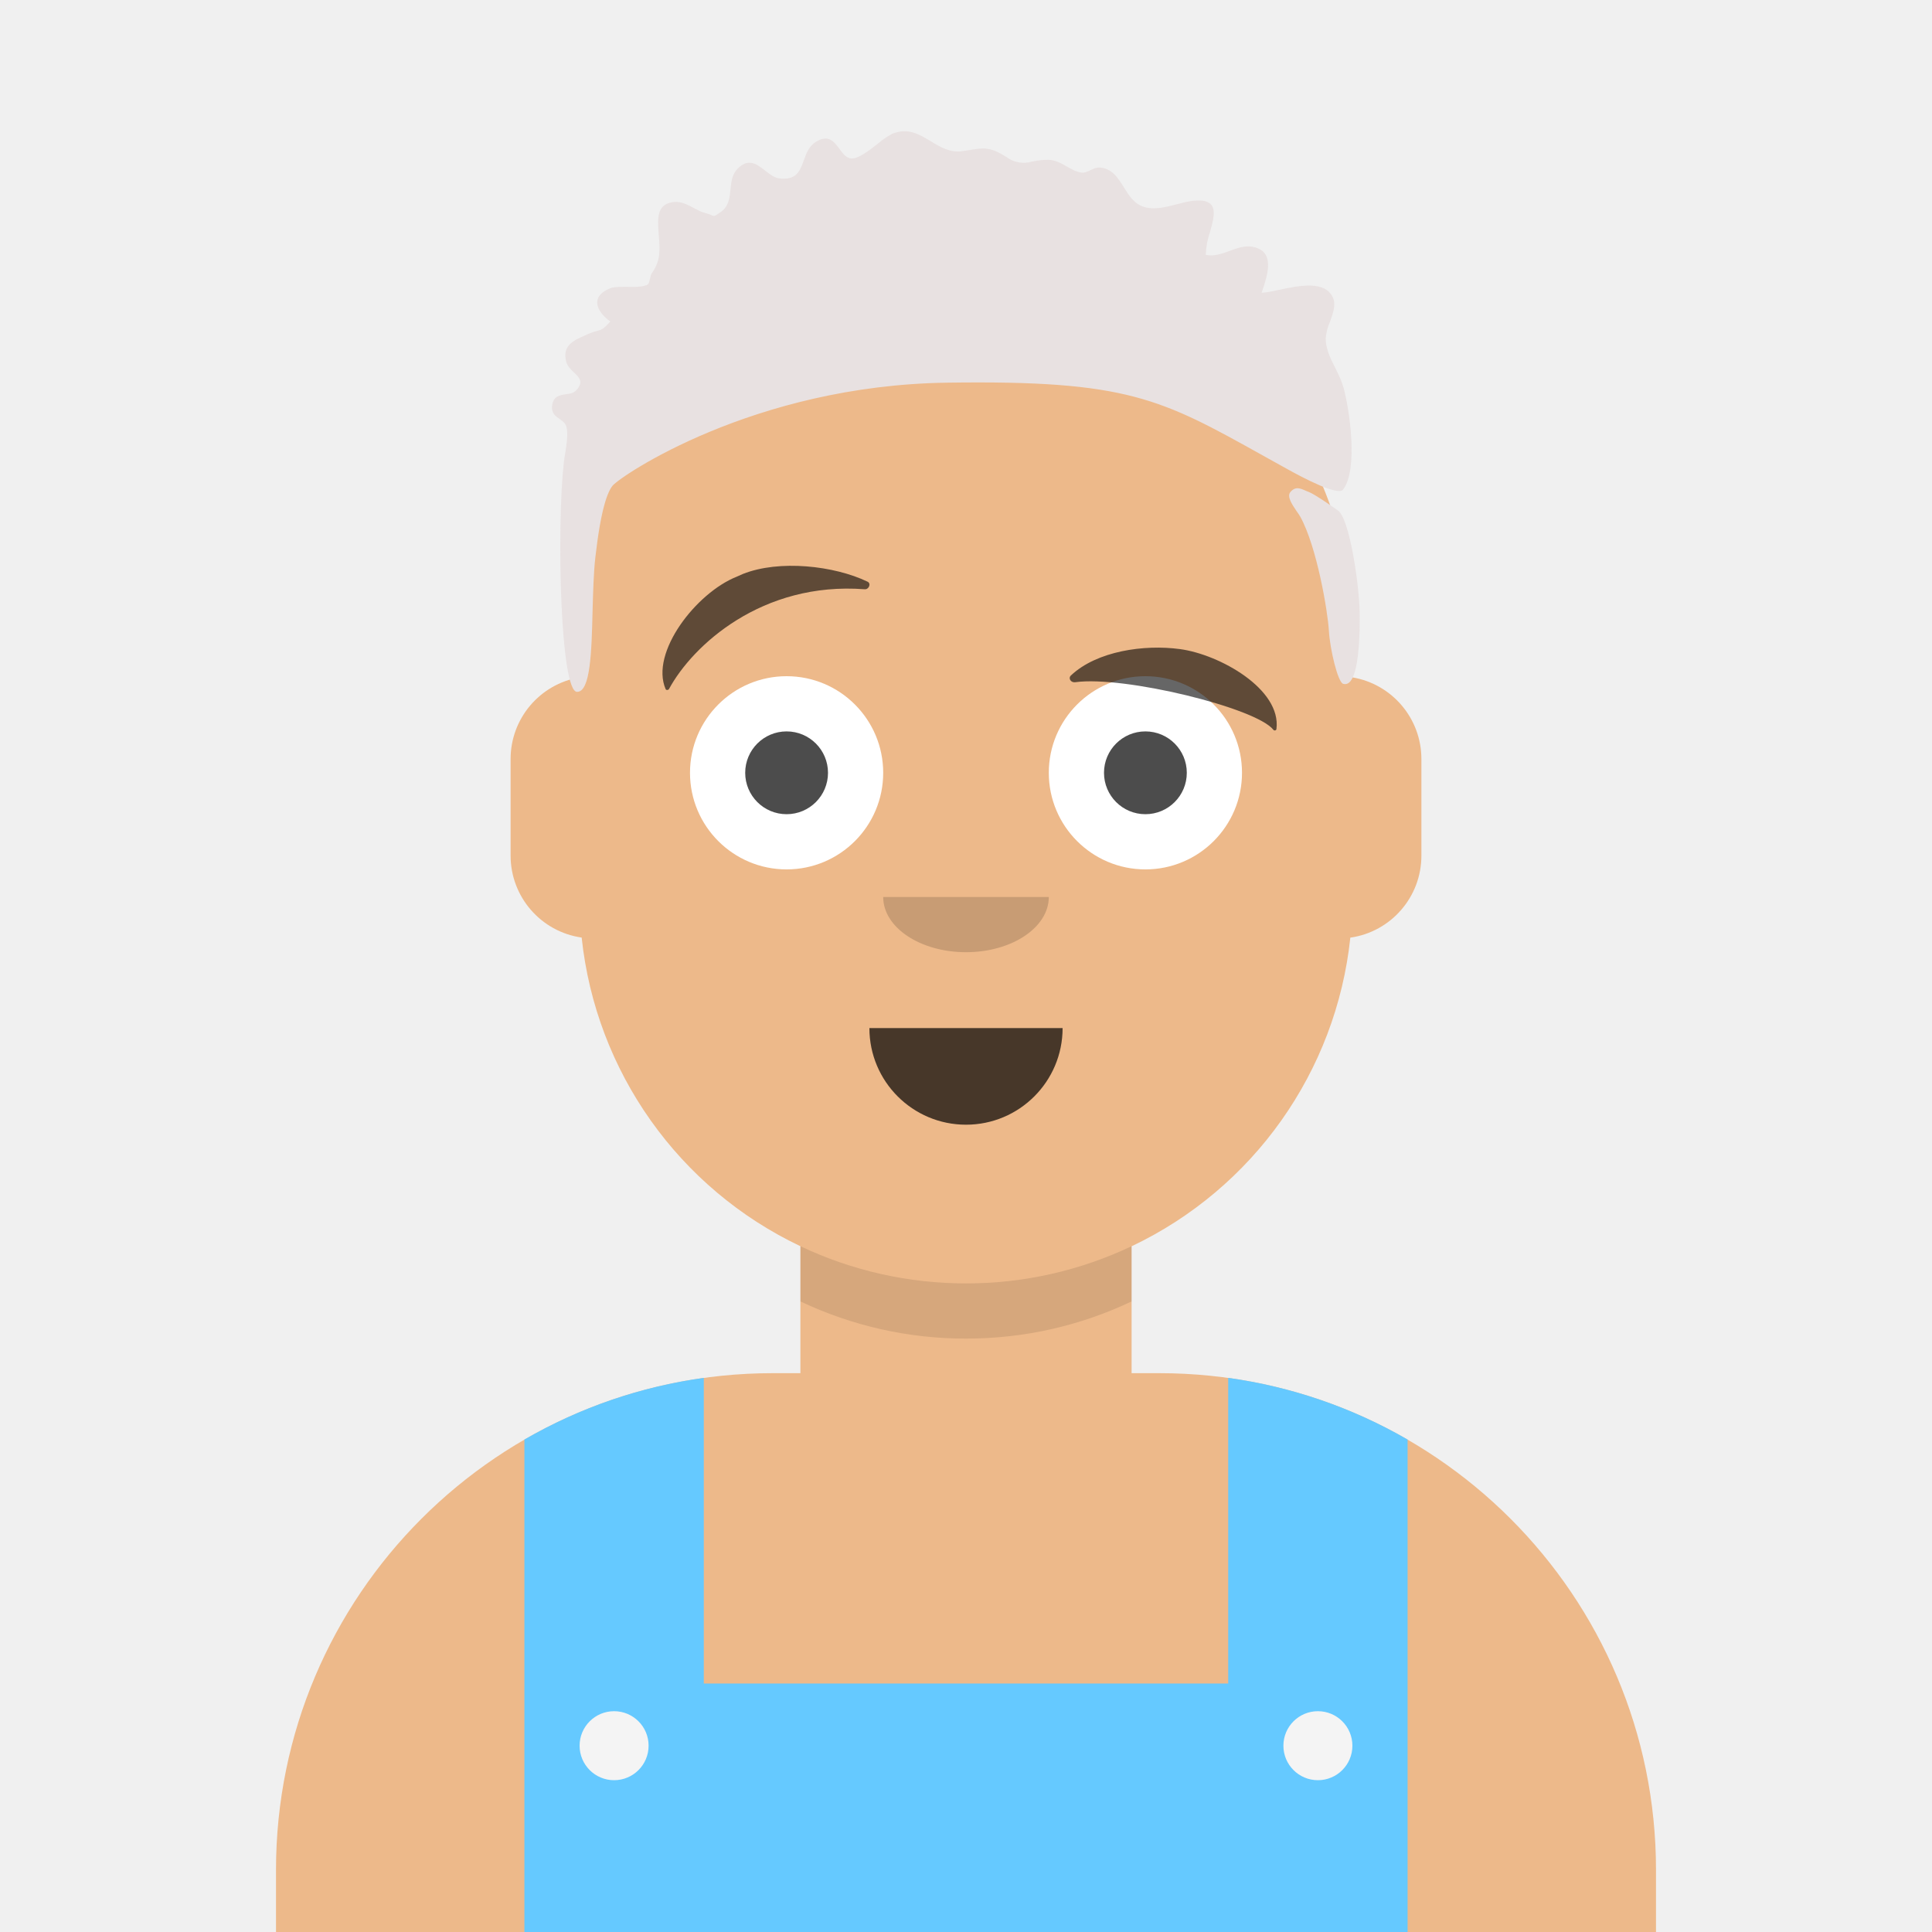
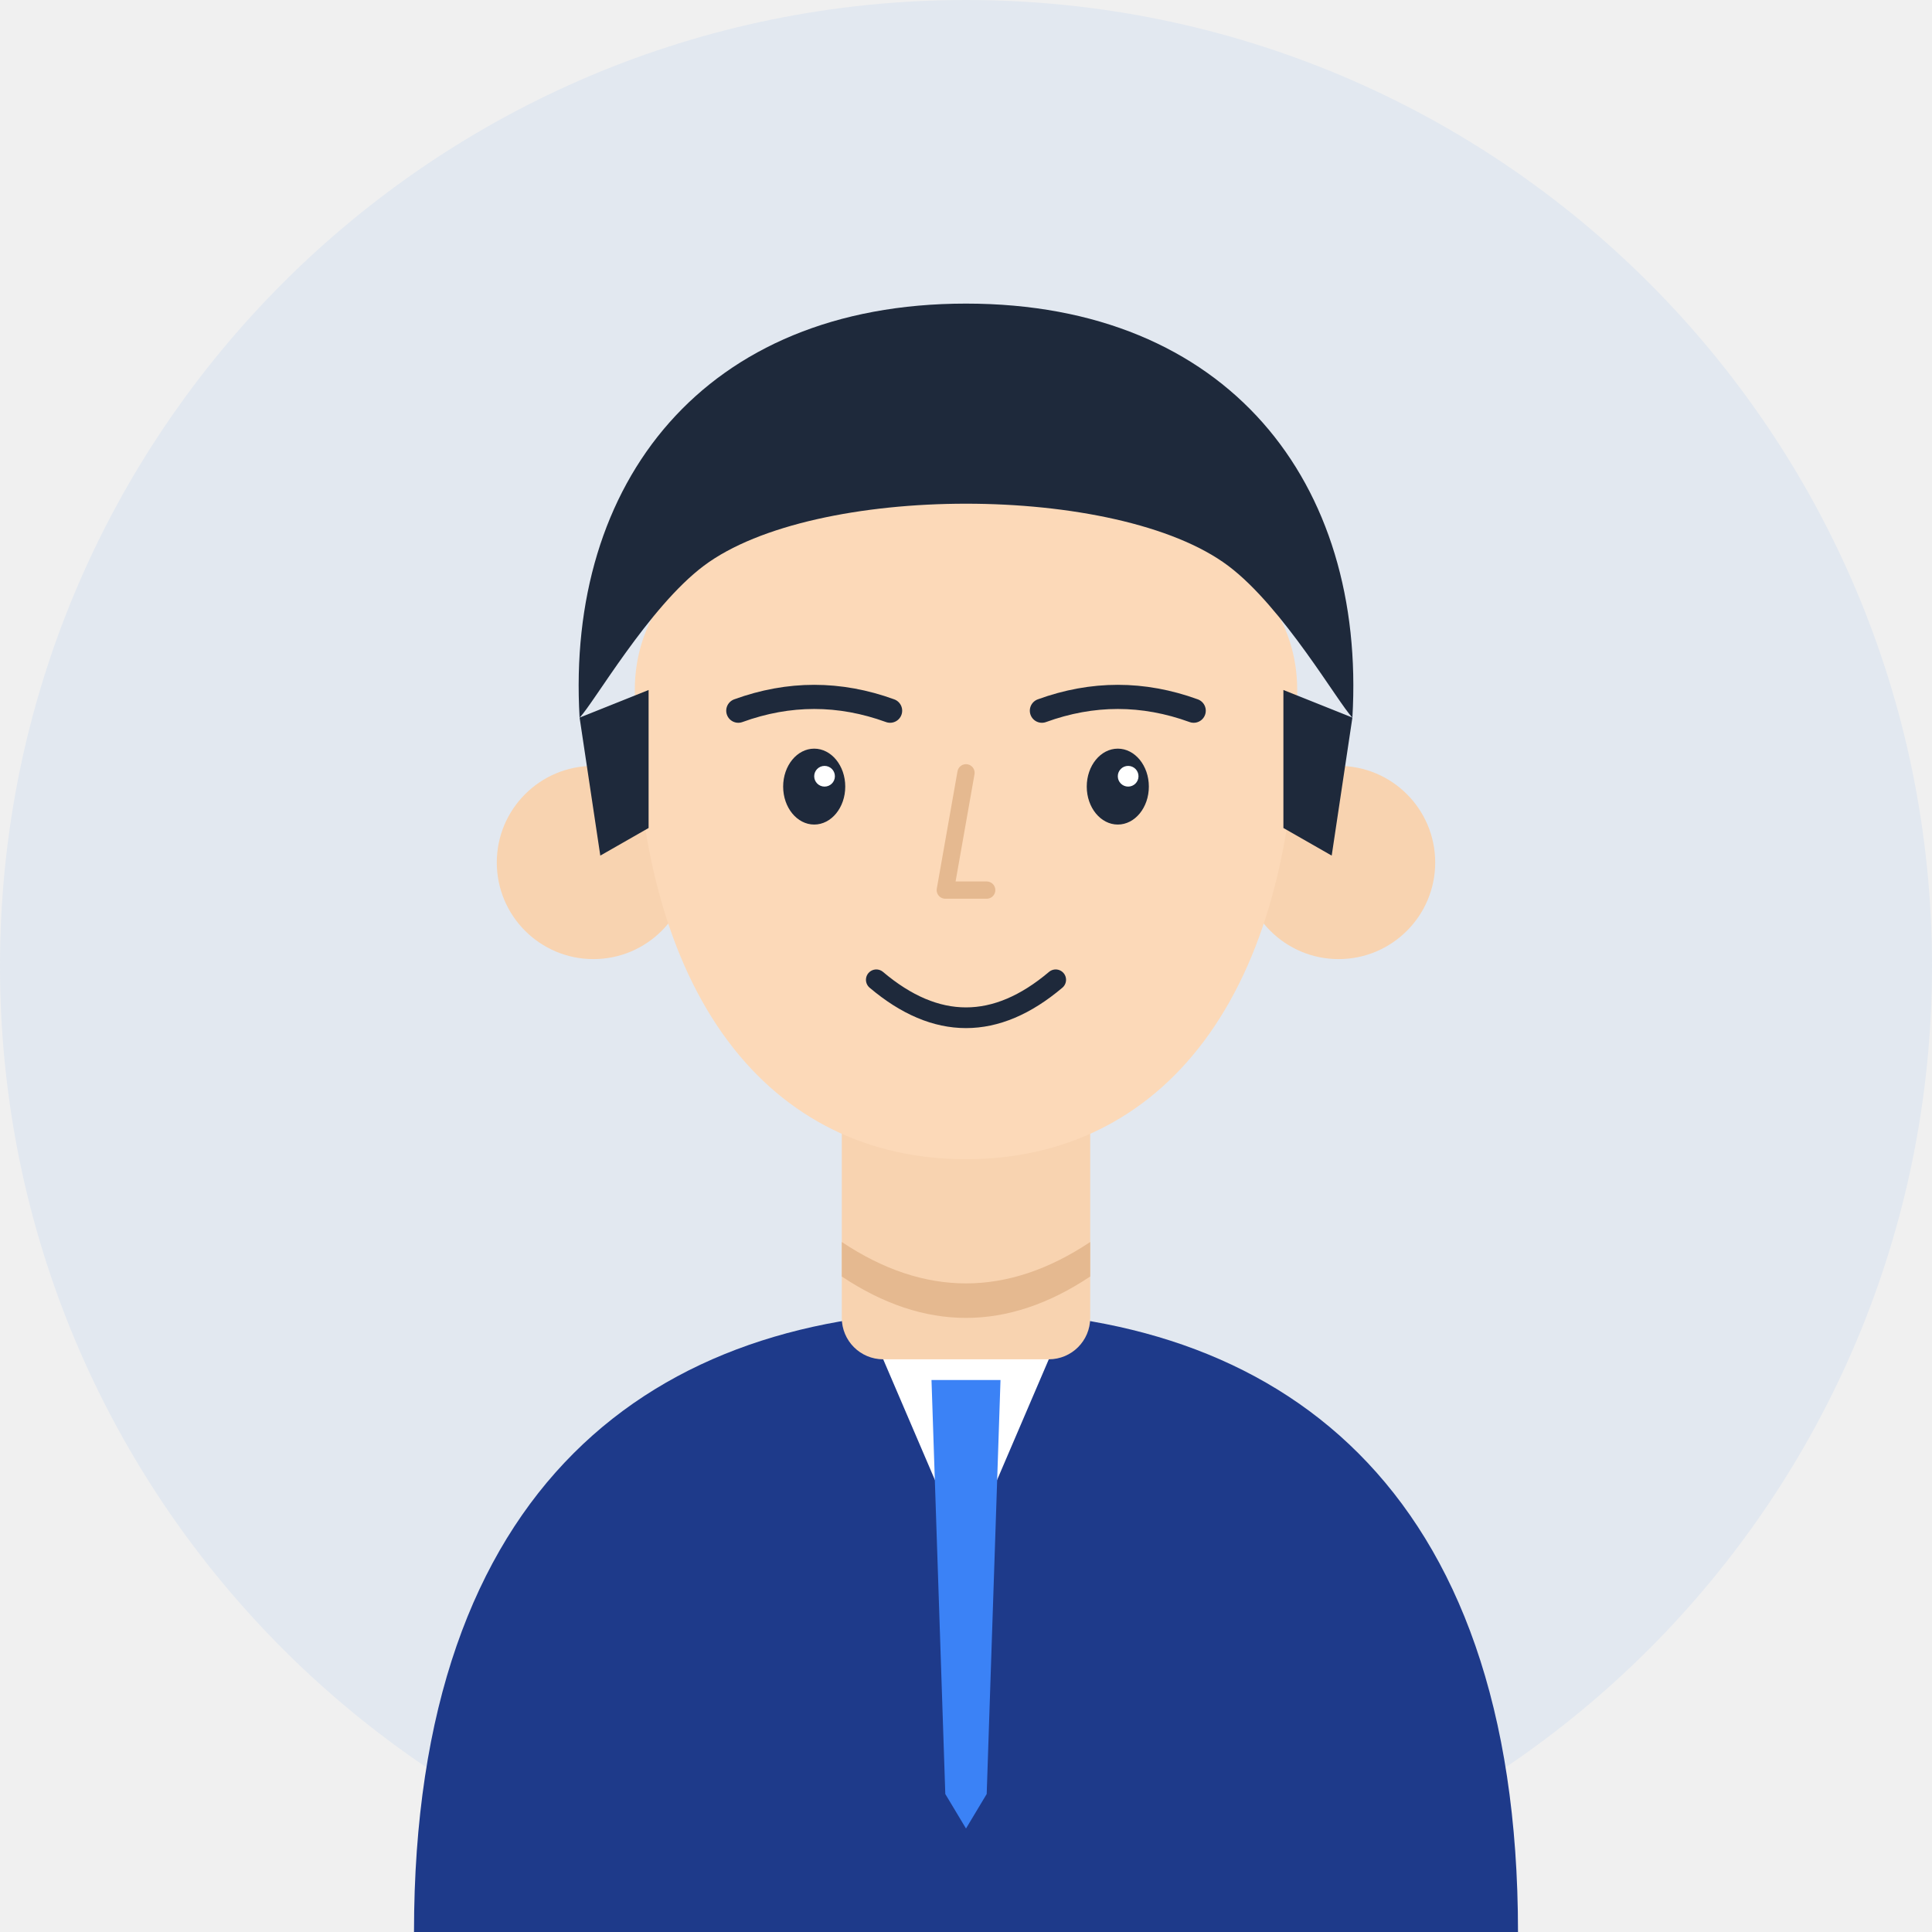
- <svg xmlns="http://www.w3.org/2000/svg" viewBox="0 0 280 280" fill="none" shape-rendering="auto">
-   <mask id="viewboxMask">
-     <rect width="280" height="280" rx="0" ry="0" x="0" y="0" fill="#fff" />
-   </mask>
-   <g mask="url(#viewboxMask)">
-     <g transform="translate(8)">
-       <path d="M132 36a56 56 0 0 0-56 56v6.17A12 12 0 0 0 66 110v14a12 12 0 0 0 10.3 11.88 56.04 56.04 0 0 0 31.7 44.73v18.4h-4a72 72 0 0 0-72 72v9h200v-9a72 72 0 0 0-72-72h-4v-18.39a56.04 56.04 0 0 0 31.7-44.73A12 12 0 0 0 198 124v-14a12 12 0 0 0-10-11.83V92a56 56 0 0 0-56-56Z" fill="#edb98a" />
-       <path d="M108 180.61v8a55.79 55.79 0 0 0 24 5.39c8.59 0 16.73-1.93 24-5.39v-8a55.79 55.79 0 0 1-24 5.39 55.79 55.79 0 0 1-24-5.39Z" fill="#000" fill-opacity=".1" />
-       <g transform="translate(0 170)">
-         <path d="M196 38.63V110H68V38.63a71.52 71.52 0 0 1 26-8.94v44.3h76V29.69a71.52 71.52 0 0 1 26 8.94Z" fill="#65c9ff" />
-         <path d="M86 83a5 5 0 1 1-10 0 5 5 0 0 1 10 0ZM188 83a5 5 0 1 1-10 0 5 5 0 0 1 10 0Z" fill="#F4F4F4" />
-       </g>
-       <g transform="translate(78 134)">
-         <path fill-rule="evenodd" clip-rule="evenodd" d="M40 15a14 14 0 1 0 28 0" fill="#000" fill-opacity=".7" />
-       </g>
-       <g transform="translate(104 122)">
-         <path fill-rule="evenodd" clip-rule="evenodd" d="M16 8c0 4.42 5.37 8 12 8s12-3.58 12-8" fill="#000" fill-opacity=".16" />
-       </g>
-       <g transform="translate(76 90)">
-         <path d="M44 22a14 14 0 1 1-28 0 14 14 0 0 1 28 0ZM96 22a14 14 0 1 1-28 0 14 14 0 0 1 28 0Z" fill="#fff" />
-         <path d="M36 22a6 6 0 1 1-12 0 6 6 0 0 1 12 0ZM88 22a6 6 0 1 1-12 0 6 6 0 0 1 12 0Z" fill="#000" fill-opacity=".7" />
-       </g>
-       <g transform="translate(76 82)">
-         <path d="m22.77 1.58.9-.4C28.93-.91 36.88-.03 41.73 2.3c.57.27.18 1.15-.4 1.1-14.92-1.14-24.96 8.15-28.37 14.45-.1.18-.41.2-.49.03-2.3-5.32 4.45-13.98 10.3-16.3ZM87 12.07c5.75.77 14.74 5.8 13.99 11.6-.03.2-.31.26-.44.1-2.49-3.2-21.71-7.87-28.71-6.9-.64.1-1.07-.57-.63-.98 3.75-3.54 10.62-4.52 15.78-3.82Z" fill-rule="evenodd" clip-rule="evenodd" fill="#000" fill-opacity=".6" />
-       </g>
-       <g transform="translate(-1)">
-         <g fill="#e8e1e1">
-           <path d="M187.7 56.12c.9 3.25 2.17 11.95-.06 14.84-.75.96-5.84-1.74-7.97-2.92l-3.53-1.96c-14.92-8.32-19.74-11-45.9-10.62-28.11.4-47.37 13.58-48.46 14.93-.75.93-1.71 3.44-2.5 10.41-.25 2.2-.32 4.97-.4 7.71-.14 5.94-.3 11.77-2.25 11.76-2.44-.01-2.97-23.78-1.92-33.21.04-.36.1-.78.18-1.23.23-1.4.5-3.13.16-4.11-.16-.44-.54-.7-.94-.99-.62-.43-1.26-.88-1.08-2.03.21-1.31 1.1-1.43 1.97-1.56.57-.08 1.13-.16 1.5-.56 1.13-1.23.46-1.87-.31-2.6-.46-.43-.95-.9-1.12-1.53-.63-2.36 1.03-3.1 2.69-3.83l.38-.17c.69-.3 1.1-.42 1.42-.5.6-.15.85-.21 1.89-1.35-2.14-1.56-2.9-3.69.01-4.83.56-.22 1.52-.2 2.5-.2 1.2.02 2.4.03 2.94-.37.15-.11.24-.53.33-.9.06-.27.11-.5.18-.6 1.35-1.93 1.23-3.4 1.08-5.4l-.07-.92c-.13-2.04-.11-3.9 2.33-4.11 1-.08 1.9.4 2.77.86.54.29 1.08.58 1.64.73.87.23 1.1.43 1.32.43.19 0 .37-.15.96-.55 1.18-.82 1.3-2.05 1.43-3.3.11-1.08.22-2.18 1.04-3 1.58-1.6 2.8-.64 4 .3.64.5 1.28 1 1.96 1.1 2.55.36 3.06-1.06 3.62-2.59.36-1 .74-2.06 1.74-2.68 1.83-1.15 2.64-.05 3.43 1.01.5.68.98 1.33 1.7 1.39 1.01.08 2.52-1.1 3.85-2.14a11.6 11.6 0 0 1 2.1-1.44c2.27-.93 3.91.07 5.58 1.08 1.4.85 2.83 1.72 4.65 1.43l.83-.13c2.24-.37 3.11-.51 5.45.96a4.2 4.2 0 0 0 3.74.69c.6-.12 1.3-.25 2.26-.26 1.1 0 1.98.5 2.83.99.7.4 1.36.79 2.13.87.42.04.84-.16 1.26-.36.42-.2.84-.4 1.3-.38 1.83.11 2.69 1.5 3.55 2.88.67 1.08 1.34 2.15 2.46 2.66 1.62.72 3.44.24 5.17-.21.79-.2 1.55-.4 2.28-.5 3.96-.46 3.27 1.97 2.55 4.56a11.1 11.1 0 0 0-.6 3.26c1.15.27 2.3-.15 3.46-.57 1.1-.4 2.18-.8 3.27-.6 3.4.58 2.25 4.02 1.44 6.45l-.08.21c.64 0 1.54-.2 2.56-.42 2.86-.6 6.61-1.41 7.78 1.13.47 1.05 0 2.31-.44 3.54a7.17 7.17 0 0 0-.61 2.41c.02 1.53.7 2.9 1.4 4.27.45.91.9 1.82 1.17 2.78Z" />
-           <path d="m186.36 73.6.47.33c1.76.99 3.15 10.9 3.22 14.69.04 2.34.08 11.25-2.4 10.48-.75-.23-1.9-4.95-2.06-7.72-.16-2.76-1.74-12.16-4.14-16.49-.13-.23-.32-.51-.53-.8-.65-.96-1.44-2.12-.92-2.76.72-.88 1.43-.57 2.26-.2l.44.18c.87.35 2.77 1.68 3.66 2.3Z" />
-         </g>
-       </g>
-       <g transform="translate(49 72)" />
-       <g transform="translate(62 42)" />
-     </g>
+ <svg xmlns="http://www.w3.org/2000/svg" viewBox="0 0 280 280" fill="none">
+   <circle cx="140" cy="140" r="140" fill="#E2E8F0" />
+   <g transform="translate(0, 10)">
+     <path d="M60 270 C60 205, 95 180, 140 180 C185 180, 220 205, 220 270 Z" fill="#1E3A8A" />
+     <path d="M125 180 L140 215 L155 180 Z" fill="#FFFFFF" />
+     <path d="M135 190 L145 190 L143 250 L140 255 L137 250 Z" fill="#3B82F6" />
+     <rect x="122" y="145" width="36" height="42" rx="6" fill="#F8D3B0" />
+     <path d="M122 170 Q140 182 158 170 L158 175 Q140 187 122 175 Z" fill="#E5B990" />
+     <circle cx="86" cy="115" r="14" fill="#F8D3B0" />
+     <circle cx="194" cy="115" r="14" fill="#F8D3B0" />
+     <path d="M92 90 C92 50, 188 50, 188 90 C188 135, 168 158, 140 158 C112 158, 92 135, 92 90 Z" fill="#FCD9B8" />
+     <ellipse cx="118" cy="104" rx="4.5" ry="5.5" fill="#1E293B" />
+     <ellipse cx="162" cy="104" rx="4.5" ry="5.5" fill="#1E293B" />
+     <circle cx="119.5" cy="102.5" r="1.5" fill="#FFFFFF" />
+     <circle cx="163.5" cy="102.5" r="1.5" fill="#FFFFFF" />
+     <path d="M107 93 Q118 89 129 93" stroke="#1E293B" stroke-width="3.5" stroke-linecap="round" />
+     <path d="M151 93 Q162 89 173 93" stroke="#1E293B" stroke-width="3.5" stroke-linecap="round" />
+     <path d="M140 102 L137 119 L143 119" stroke="#E5B990" stroke-width="2.5" stroke-linecap="round" stroke-linejoin="round" />
+     <path d="M127 132 Q140 143 153 132" stroke="#1E293B" stroke-width="3" stroke-linecap="round" />
+     <path d="M84 94 C82 60, 102 34, 140 34 C178 34, 198 60, 196 94 C194 92, 186 78, 178 72 C162 60, 118 60, 102 72 C94 78, 86 92, 84 94 Z" fill="#1E293B" />
+     <path d="M84 94 L87 114 L94 110 L94 90 Z" fill="#1E293B" />
+     <path d="M196 94 L193 114 L186 110 L186 90 Z" fill="#1E293B" />
  </g>
</svg>
